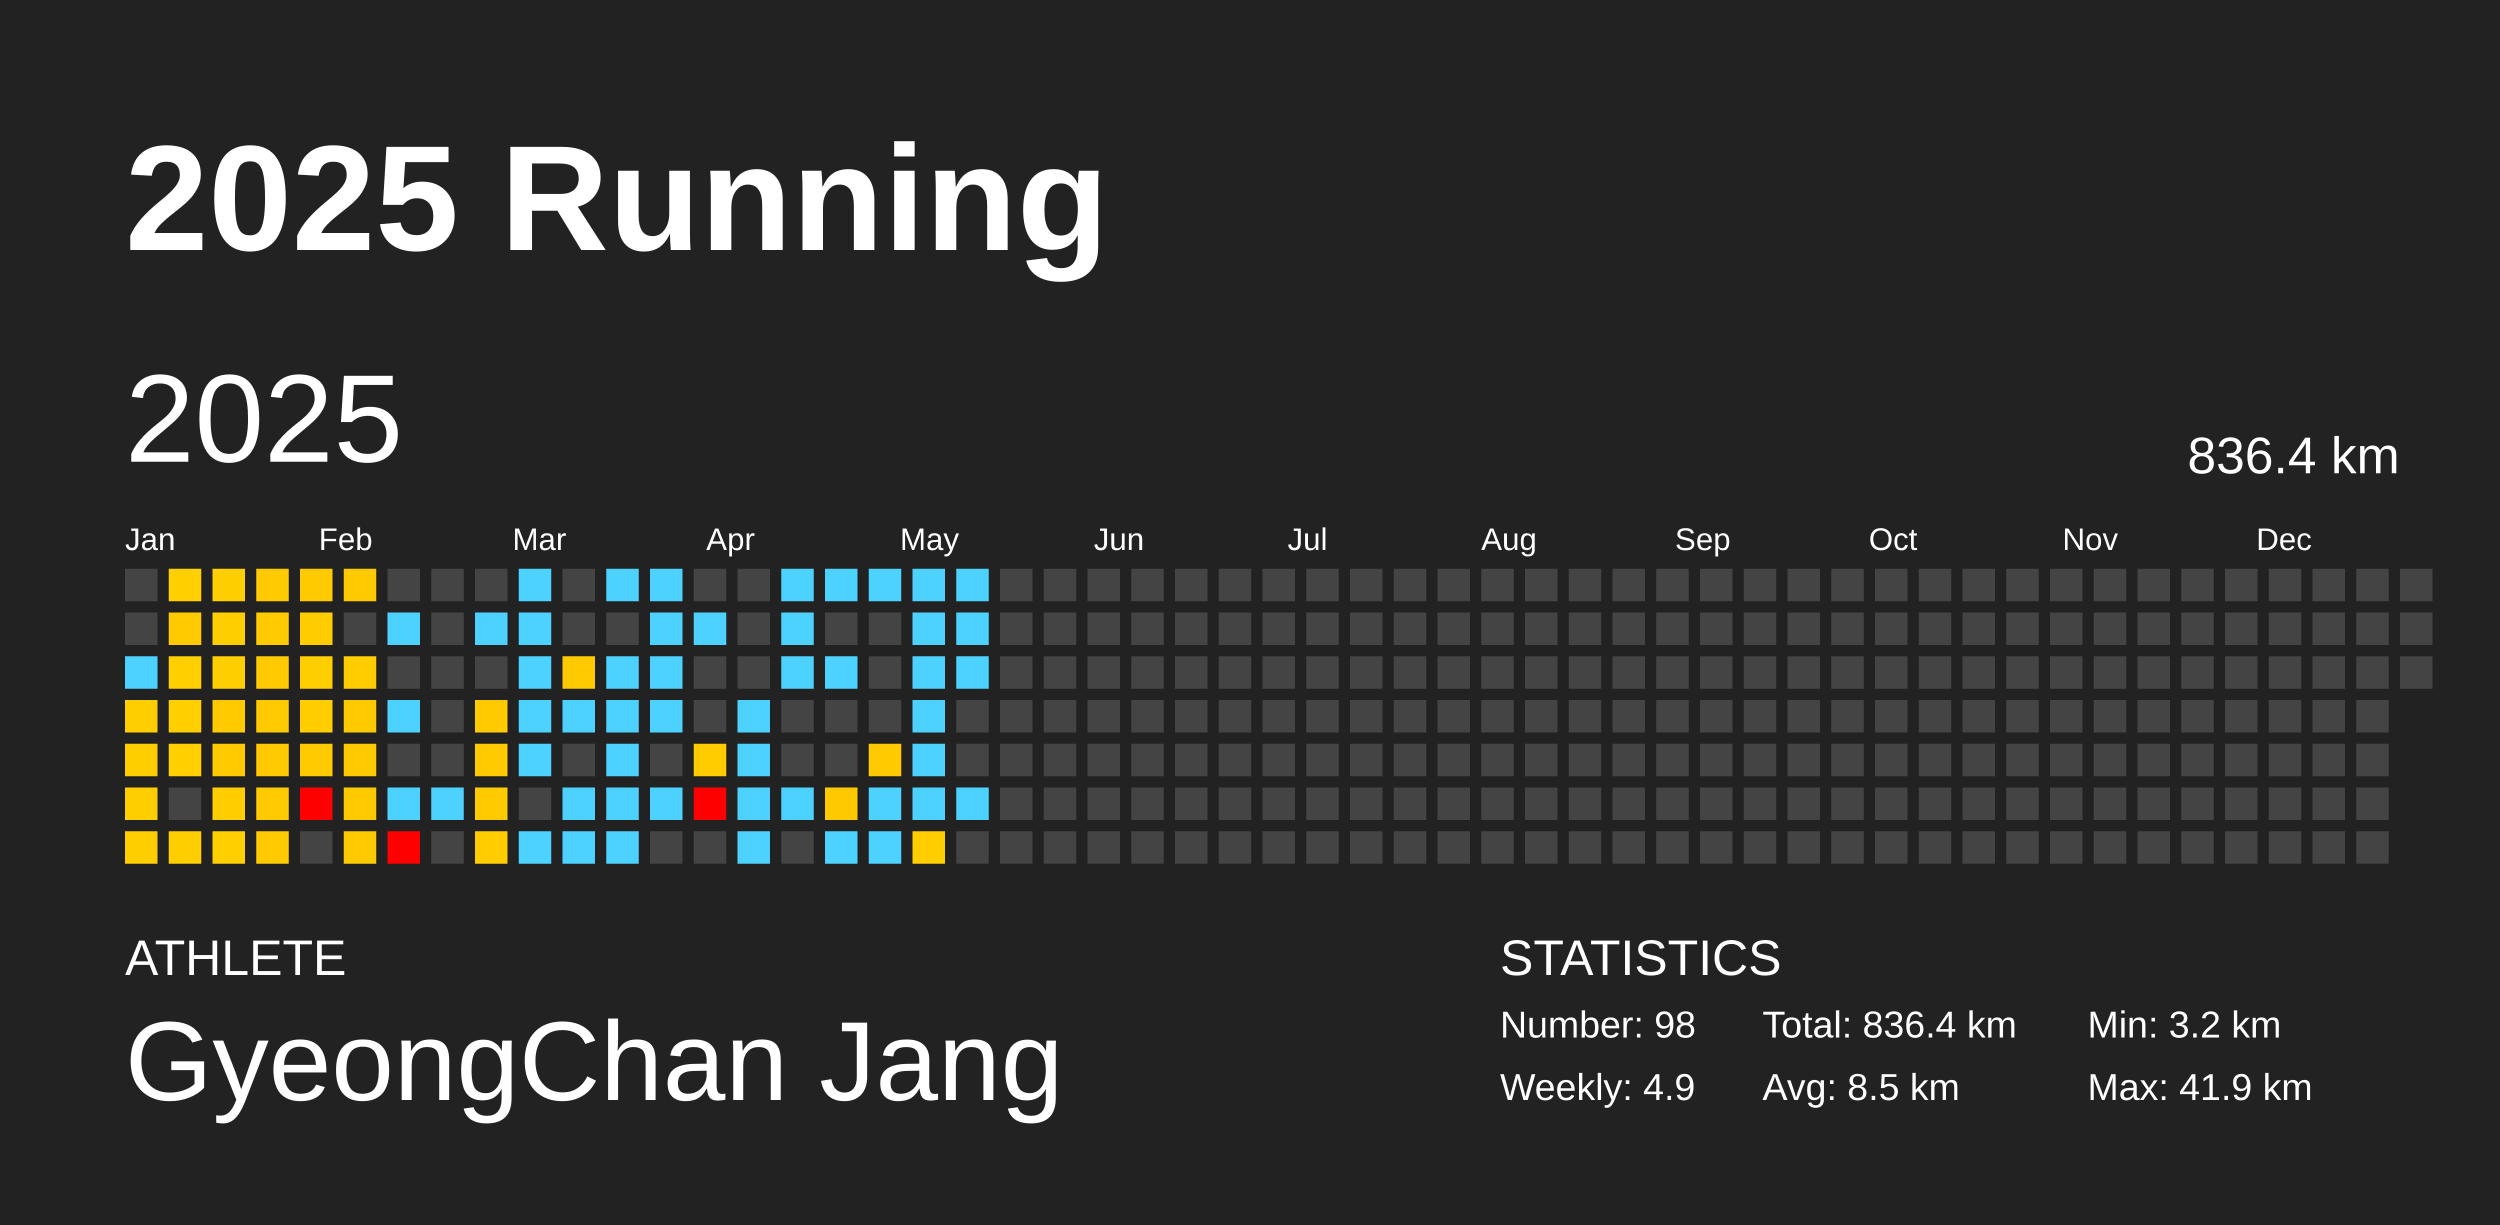
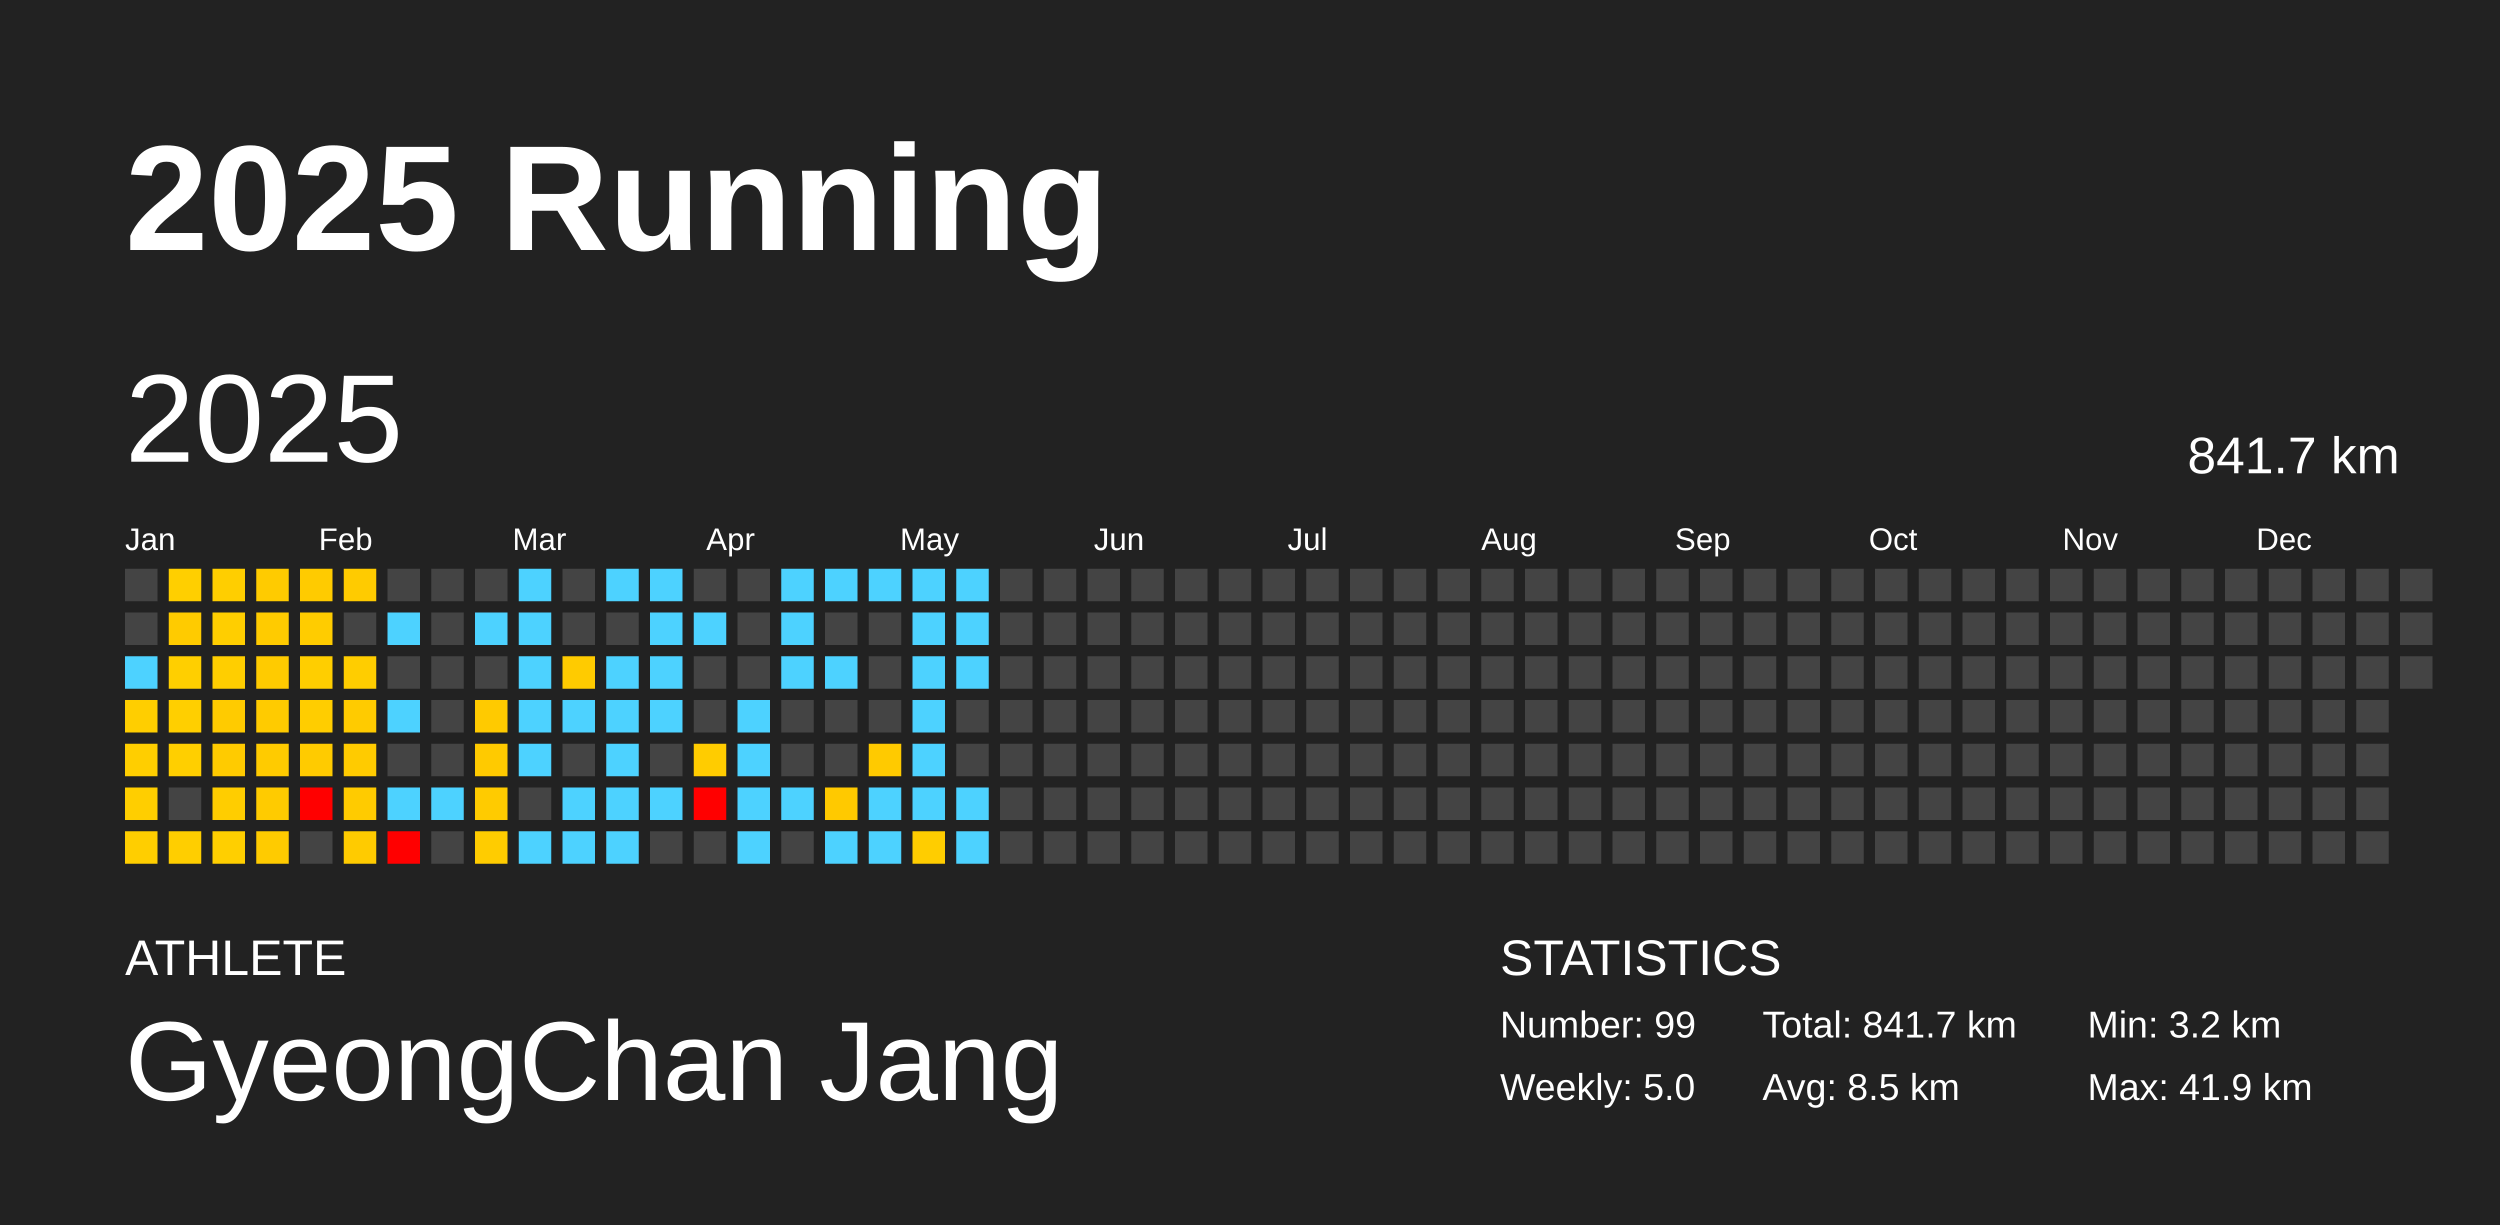
<svg xmlns="http://www.w3.org/2000/svg" baseProfile="full" height="98mm" version="1.1" viewBox="0,0,200,98" width="200mm">
  <defs />
  <rect fill="#222222" height="98" width="200" x="0" y="0" />
  <text fill="#FFFFFF" style="font-size:12px; font-family:Arial; font-weight:bold;" x="10" y="20">2025 Running</text>
  <text fill="#FFFFFF" style="font-size:4px; font-family:Arial" x="10" y="78">ATHLETE</text>
  <text fill="#FFFFFF" style="font-size:9px; font-family:Arial" x="10" y="88">GyeongChan Jang</text>
  <text fill="#FFFFFF" style="font-size:4px; font-family:Arial" x="120" y="78">STATISTICS</text>
-   <text fill="#FFFFFF" style="font-size:3px; font-family:Arial" x="120" y="83">Number: 98</text>
-   <text fill="#FFFFFF" style="font-size:3px; font-family:Arial" x="120" y="88">Weekly: 4.9</text>
-   <text fill="#FFFFFF" style="font-size:3px; font-family:Arial" x="141" y="83">Total: 836.4 km</text>
+   <text fill="#FFFFFF" style="font-size:3px; font-family:Arial" x="120" y="83">Number: 99</text>
+   <text fill="#FFFFFF" style="font-size:3px; font-family:Arial" x="120" y="88">Weekly: 5.0</text>
+   <text fill="#FFFFFF" style="font-size:3px; font-family:Arial" x="141" y="83">Total: 841.7 km</text>
  <text fill="#FFFFFF" style="font-size:3px; font-family:Arial" x="141" y="88">Avg: 8.5 km</text>
  <text fill="#FFFFFF" style="font-size:3px; font-family:Arial" x="167" y="83">Min: 3.2 km</text>
  <text fill="#FFFFFF" style="font-size:3px; font-family:Arial" x="167" y="88">Max: 41.9 km</text>
  <text dominant-baseline="hanging" fill="#FFFFFF" style="font-size:10.0px; font-family:Arial;" x="10" y="30">2025</text>
-   <text dominant-baseline="hanging" fill="#FFFFFF" style="font-size:4.125px; font-family:Arial;" x="175" y="35">836.4 km</text>
+   <text dominant-baseline="hanging" fill="#FFFFFF" style="font-size:4.125px; font-family:Arial;" x="175" y="35">841.7 km</text>
  <text fill="#FFFFFF" style="font-size:2.5px; font-family:Arial" x="10.0" y="44">Jan</text>
  <text fill="#FFFFFF" style="font-size:2.5px; font-family:Arial" x="25.5" y="44">Feb</text>
  <text fill="#FFFFFF" style="font-size:2.5px; font-family:Arial" x="41.0" y="44">Mar</text>
  <text fill="#FFFFFF" style="font-size:2.5px; font-family:Arial" x="56.5" y="44">Apr</text>
  <text fill="#FFFFFF" style="font-size:2.5px; font-family:Arial" x="72.0" y="44">May</text>
  <text fill="#FFFFFF" style="font-size:2.5px; font-family:Arial" x="87.5" y="44">Jun</text>
  <text fill="#FFFFFF" style="font-size:2.5px; font-family:Arial" x="103.0" y="44">Jul</text>
  <text fill="#FFFFFF" style="font-size:2.5px; font-family:Arial" x="118.5" y="44">Aug</text>
  <text fill="#FFFFFF" style="font-size:2.5px; font-family:Arial" x="134.0" y="44">Sep</text>
  <text fill="#FFFFFF" style="font-size:2.5px; font-family:Arial" x="149.5" y="44">Oct</text>
  <text fill="#FFFFFF" style="font-size:2.5px; font-family:Arial" x="165.0" y="44">Nov</text>
  <text fill="#FFFFFF" style="font-size:2.5px; font-family:Arial" x="180.5" y="44">Dec</text>
  <rect fill="#444444" height="2.6" width="2.6" x="10.0" y="45.5" />
  <rect fill="#444444" height="2.6" width="2.6" x="10.0" y="49.0" />
  <rect fill="#4dd2ff" height="2.6" width="2.6" x="10.0" y="52.5" />
  <rect fill="#ffce00" height="2.6" width="2.6" x="10.0" y="56.0" />
  <rect fill="#ffce00" height="2.6" width="2.6" x="10.0" y="59.5" />
  <rect fill="#ffce00" height="2.6" width="2.6" x="10.0" y="63.0" />
  <rect fill="#ffce00" height="2.6" width="2.6" x="10.0" y="66.5" />
  <rect fill="#ffcf00" height="2.6" width="2.6" x="13.5" y="45.5" />
  <rect fill="#ffcb00" height="2.6" width="2.6" x="13.5" y="49.0" />
  <rect fill="#ffcf00" height="2.6" width="2.6" x="13.5" y="52.5" />
  <rect fill="#ffcf00" height="2.6" width="2.6" x="13.5" y="56.0" />
  <rect fill="#ffcf00" height="2.6" width="2.6" x="13.5" y="59.5" />
  <rect fill="#444444" height="2.6" width="2.6" x="13.5" y="63.0" />
  <rect fill="#ffce00" height="2.6" width="2.6" x="13.5" y="66.5" />
  <rect fill="#ffce00" height="2.6" width="2.6" x="17.0" y="45.5" />
  <rect fill="#ffce00" height="2.6" width="2.6" x="17.0" y="49.0" />
  <rect fill="#ffce00" height="2.6" width="2.6" x="17.0" y="52.5" />
  <rect fill="#ffcb00" height="2.6" width="2.6" x="17.0" y="56.0" />
  <rect fill="#ffcb00" height="2.6" width="2.6" x="17.0" y="59.5" />
  <rect fill="#ffcd00" height="2.6" width="2.6" x="17.0" y="63.0" />
  <rect fill="#ffcf00" height="2.6" width="2.6" x="17.0" y="66.5" />
  <rect fill="#ffcb00" height="2.6" width="2.6" x="20.5" y="45.5" />
  <rect fill="#ffcb00" height="2.6" width="2.6" x="20.5" y="49.0" />
  <rect fill="#ffcb00" height="2.6" width="2.6" x="20.5" y="52.5" />
  <rect fill="#ffcb00" height="2.6" width="2.6" x="20.5" y="56.0" />
  <rect fill="#ffcb00" height="2.6" width="2.6" x="20.5" y="59.5" />
  <rect fill="#ffcb00" height="2.6" width="2.6" x="20.5" y="63.0" />
  <rect fill="#ffcb00" height="2.6" width="2.6" x="20.5" y="66.5" />
  <rect fill="#ffcb00" height="2.6" width="2.6" x="24.0" y="45.5" />
  <rect fill="#ffcc00" height="2.6" width="2.6" x="24.0" y="49.0" />
  <rect fill="#ffce00" height="2.6" width="2.6" x="24.0" y="52.5" />
  <rect fill="#ffcd00" height="2.6" width="2.6" x="24.0" y="56.0" />
  <rect fill="#ffcb00" height="2.6" width="2.6" x="24.0" y="59.5" />
  <rect fill="red" height="2.6" width="2.6" x="24.0" y="63.0" />
  <rect fill="#444444" height="2.6" width="2.6" x="24.0" y="66.5" />
  <rect fill="#ffcb00" height="2.6" width="2.6" x="27.5" y="45.5" />
  <rect fill="#444444" height="2.6" width="2.6" x="27.5" y="49.0" />
  <rect fill="#ffcd00" height="2.6" width="2.6" x="27.5" y="52.5" />
  <rect fill="#ffcb00" height="2.6" width="2.6" x="27.5" y="56.0" />
  <rect fill="#ffcb00" height="2.6" width="2.6" x="27.5" y="59.5" />
  <rect fill="#ffcb00" height="2.6" width="2.6" x="27.5" y="63.0" />
  <rect fill="#ffcb00" height="2.6" width="2.6" x="27.5" y="66.5" />
  <rect fill="#444444" height="2.6" width="2.6" x="31.0" y="45.5" />
  <rect fill="#4dd2ff" height="2.6" width="2.6" x="31.0" y="49.0" />
  <rect fill="#444444" height="2.6" width="2.6" x="31.0" y="52.5" />
  <rect fill="#4dd2ff" height="2.6" width="2.6" x="31.0" y="56.0" />
  <rect fill="#444444" height="2.6" width="2.6" x="31.0" y="59.5" />
  <rect fill="#4dd2ff" height="2.6" width="2.6" x="31.0" y="63.0" />
  <rect fill="red" height="2.6" width="2.6" x="31.0" y="66.5" />
  <rect fill="#444444" height="2.6" width="2.6" x="34.5" y="45.5" />
  <rect fill="#444444" height="2.6" width="2.6" x="34.5" y="49.0" />
  <rect fill="#444444" height="2.6" width="2.6" x="34.5" y="52.5" />
  <rect fill="#444444" height="2.6" width="2.6" x="34.5" y="56.0" />
  <rect fill="#444444" height="2.6" width="2.6" x="34.5" y="59.5" />
  <rect fill="#4dd2ff" height="2.6" width="2.6" x="34.5" y="63.0" />
  <rect fill="#444444" height="2.6" width="2.6" x="34.5" y="66.5" />
  <rect fill="#444444" height="2.6" width="2.6" x="38.0" y="45.5" />
  <rect fill="#4dd2ff" height="2.6" width="2.6" x="38.0" y="49.0" />
  <rect fill="#444444" height="2.6" width="2.6" x="38.0" y="52.5" />
  <rect fill="#ffca00" height="2.6" width="2.6" x="38.0" y="56.0" />
  <rect fill="#ffca00" height="2.6" width="2.6" x="38.0" y="59.5" />
  <rect fill="#ffcb00" height="2.6" width="2.6" x="38.0" y="63.0" />
  <rect fill="#ffcc00" height="2.6" width="2.6" x="38.0" y="66.5" />
  <rect fill="#4dd2ff" height="2.6" width="2.6" x="41.5" y="45.5" />
  <rect fill="#4dd2ff" height="2.6" width="2.6" x="41.5" y="49.0" />
  <rect fill="#4dd2ff" height="2.6" width="2.6" x="41.5" y="52.5" />
  <rect fill="#4dd2ff" height="2.6" width="2.6" x="41.5" y="56.0" />
  <rect fill="#4dd2ff" height="2.6" width="2.6" x="41.5" y="59.5" />
  <rect fill="#444444" height="2.6" width="2.6" x="41.5" y="63.0" />
  <rect fill="#4dd2ff" height="2.6" width="2.6" x="41.5" y="66.5" />
  <rect fill="#444444" height="2.6" width="2.6" x="45.0" y="45.5" />
  <rect fill="#444444" height="2.6" width="2.6" x="45.0" y="49.0" />
  <rect fill="#ffcb00" height="2.6" width="2.6" x="45.0" y="52.5" />
  <rect fill="#4dd2ff" height="2.6" width="2.6" x="45.0" y="56.0" />
  <rect fill="#444444" height="2.6" width="2.6" x="45.0" y="59.5" />
  <rect fill="#4dd2ff" height="2.6" width="2.6" x="45.0" y="63.0" />
  <rect fill="#4dd2ff" height="2.6" width="2.6" x="45.0" y="66.5" />
  <rect fill="#4dd2ff" height="2.6" width="2.6" x="48.5" y="45.5" />
  <rect fill="#444444" height="2.6" width="2.6" x="48.5" y="49.0" />
  <rect fill="#4dd2ff" height="2.6" width="2.6" x="48.5" y="52.5" />
  <rect fill="#4dd2ff" height="2.6" width="2.6" x="48.5" y="56.0" />
  <rect fill="#4dd2ff" height="2.6" width="2.6" x="48.5" y="59.5" />
  <rect fill="#4dd2ff" height="2.6" width="2.6" x="48.5" y="63.0" />
  <rect fill="#4dd2ff" height="2.6" width="2.6" x="48.5" y="66.5" />
  <rect fill="#4dd2ff" height="2.6" width="2.6" x="52.0" y="45.5" />
  <rect fill="#4dd2ff" height="2.6" width="2.6" x="52.0" y="49.0" />
  <rect fill="#4dd2ff" height="2.6" width="2.6" x="52.0" y="52.5" />
  <rect fill="#4dd2ff" height="2.6" width="2.6" x="52.0" y="56.0" />
  <rect fill="#444444" height="2.6" width="2.6" x="52.0" y="59.5" />
  <rect fill="#4dd2ff" height="2.6" width="2.6" x="52.0" y="63.0" />
  <rect fill="#444444" height="2.6" width="2.6" x="52.0" y="66.5" />
  <rect fill="#444444" height="2.6" width="2.6" x="55.5" y="45.5" />
  <rect fill="#4dd2ff" height="2.6" width="2.6" x="55.5" y="49.0" />
  <rect fill="#444444" height="2.6" width="2.6" x="55.5" y="52.5" />
  <rect fill="#444444" height="2.6" width="2.6" x="55.5" y="56.0" />
  <rect fill="#ffcc00" height="2.6" width="2.6" x="55.5" y="59.5" />
  <rect fill="red" height="2.6" width="2.6" x="55.5" y="63.0" />
  <rect fill="#444444" height="2.6" width="2.6" x="55.5" y="66.5" />
  <rect fill="#444444" height="2.6" width="2.6" x="59.0" y="45.5" />
  <rect fill="#444444" height="2.6" width="2.6" x="59.0" y="49.0" />
  <rect fill="#444444" height="2.6" width="2.6" x="59.0" y="52.5" />
  <rect fill="#4dd2ff" height="2.6" width="2.6" x="59.0" y="56.0" />
  <rect fill="#4dd2ff" height="2.6" width="2.6" x="59.0" y="59.5" />
  <rect fill="#4dd2ff" height="2.6" width="2.6" x="59.0" y="63.0" />
  <rect fill="#4dd2ff" height="2.6" width="2.6" x="59.0" y="66.5" />
  <rect fill="#4dd2ff" height="2.6" width="2.6" x="62.5" y="45.5" />
  <rect fill="#4dd2ff" height="2.6" width="2.6" x="62.5" y="49.0" />
  <rect fill="#4dd2ff" height="2.6" width="2.6" x="62.5" y="52.5" />
  <rect fill="#444444" height="2.6" width="2.6" x="62.5" y="56.0" />
  <rect fill="#444444" height="2.6" width="2.6" x="62.5" y="59.5" />
  <rect fill="#4dd2ff" height="2.6" width="2.6" x="62.5" y="63.0" />
  <rect fill="#444444" height="2.6" width="2.6" x="62.5" y="66.5" />
  <rect fill="#4dd2ff" height="2.6" width="2.6" x="66.0" y="45.5" />
  <rect fill="#444444" height="2.6" width="2.6" x="66.0" y="49.0" />
  <rect fill="#4dd2ff" height="2.6" width="2.6" x="66.0" y="52.5" />
  <rect fill="#444444" height="2.6" width="2.6" x="66.0" y="56.0" />
  <rect fill="#444444" height="2.6" width="2.6" x="66.0" y="59.5" />
  <rect fill="#ffc900" height="2.6" width="2.6" x="66.0" y="63.0" />
  <rect fill="#4dd2ff" height="2.6" width="2.6" x="66.0" y="66.5" />
  <rect fill="#4dd2ff" height="2.6" width="2.6" x="69.5" y="45.5" />
  <rect fill="#444444" height="2.6" width="2.6" x="69.5" y="49.0" />
  <rect fill="#444444" height="2.6" width="2.6" x="69.5" y="52.5" />
  <rect fill="#444444" height="2.6" width="2.6" x="69.5" y="56.0" />
  <rect fill="#ffca00" height="2.6" width="2.6" x="69.5" y="59.5" />
  <rect fill="#4dd2ff" height="2.6" width="2.6" x="69.5" y="63.0" />
  <rect fill="#4dd2ff" height="2.6" width="2.6" x="69.5" y="66.5" />
  <rect fill="#4dd2ff" height="2.6" width="2.6" x="73.0" y="45.5" />
  <rect fill="#4dd2ff" height="2.6" width="2.6" x="73.0" y="49.0" />
  <rect fill="#4dd2ff" height="2.6" width="2.6" x="73.0" y="52.5" />
  <rect fill="#4dd2ff" height="2.6" width="2.6" x="73.0" y="56.0" />
  <rect fill="#4dd2ff" height="2.6" width="2.6" x="73.0" y="59.5" />
  <rect fill="#4dd2ff" height="2.6" width="2.6" x="73.0" y="63.0" />
  <rect fill="#ffcd00" height="2.6" width="2.6" x="73.0" y="66.5" />
  <rect fill="#4dd2ff" height="2.6" width="2.6" x="76.5" y="45.5" />
  <rect fill="#4dd2ff" height="2.6" width="2.6" x="76.5" y="49.0" />
  <rect fill="#4dd2ff" height="2.6" width="2.6" x="76.5" y="52.5" />
  <rect fill="#444444" height="2.6" width="2.6" x="76.5" y="56.0" />
  <rect fill="#444444" height="2.6" width="2.6" x="76.5" y="59.5" />
  <rect fill="#4dd2ff" height="2.6" width="2.6" x="76.5" y="63.0" />
-   <rect fill="#444444" height="2.6" width="2.6" x="76.5" y="66.5" />
+   <rect fill="#4dd2ff" height="2.6" width="2.6" x="76.5" y="66.5" />
  <rect fill="#444444" height="2.6" width="2.6" x="80.0" y="45.5" />
  <rect fill="#444444" height="2.6" width="2.6" x="80.0" y="49.0" />
  <rect fill="#444444" height="2.6" width="2.6" x="80.0" y="52.5" />
  <rect fill="#444444" height="2.6" width="2.6" x="80.0" y="56.0" />
  <rect fill="#444444" height="2.6" width="2.6" x="80.0" y="59.5" />
  <rect fill="#444444" height="2.6" width="2.6" x="80.0" y="63.0" />
  <rect fill="#444444" height="2.6" width="2.6" x="80.0" y="66.5" />
  <rect fill="#444444" height="2.6" width="2.6" x="83.5" y="45.5" />
  <rect fill="#444444" height="2.6" width="2.6" x="83.5" y="49.0" />
  <rect fill="#444444" height="2.6" width="2.6" x="83.5" y="52.5" />
  <rect fill="#444444" height="2.6" width="2.6" x="83.5" y="56.0" />
  <rect fill="#444444" height="2.6" width="2.6" x="83.5" y="59.5" />
  <rect fill="#444444" height="2.6" width="2.6" x="83.5" y="63.0" />
  <rect fill="#444444" height="2.6" width="2.6" x="83.5" y="66.5" />
  <rect fill="#444444" height="2.6" width="2.6" x="87.0" y="45.5" />
  <rect fill="#444444" height="2.6" width="2.6" x="87.0" y="49.0" />
  <rect fill="#444444" height="2.6" width="2.6" x="87.0" y="52.5" />
  <rect fill="#444444" height="2.6" width="2.6" x="87.0" y="56.0" />
  <rect fill="#444444" height="2.6" width="2.6" x="87.0" y="59.5" />
  <rect fill="#444444" height="2.6" width="2.6" x="87.0" y="63.0" />
  <rect fill="#444444" height="2.6" width="2.6" x="87.0" y="66.5" />
  <rect fill="#444444" height="2.6" width="2.6" x="90.5" y="45.5" />
  <rect fill="#444444" height="2.6" width="2.6" x="90.5" y="49.0" />
  <rect fill="#444444" height="2.6" width="2.6" x="90.5" y="52.5" />
  <rect fill="#444444" height="2.6" width="2.6" x="90.5" y="56.0" />
  <rect fill="#444444" height="2.6" width="2.6" x="90.5" y="59.5" />
  <rect fill="#444444" height="2.6" width="2.6" x="90.5" y="63.0" />
  <rect fill="#444444" height="2.6" width="2.6" x="90.5" y="66.5" />
  <rect fill="#444444" height="2.6" width="2.6" x="94.0" y="45.5" />
  <rect fill="#444444" height="2.6" width="2.6" x="94.0" y="49.0" />
  <rect fill="#444444" height="2.6" width="2.6" x="94.0" y="52.5" />
  <rect fill="#444444" height="2.6" width="2.6" x="94.0" y="56.0" />
  <rect fill="#444444" height="2.6" width="2.6" x="94.0" y="59.5" />
  <rect fill="#444444" height="2.6" width="2.6" x="94.0" y="63.0" />
  <rect fill="#444444" height="2.6" width="2.6" x="94.0" y="66.5" />
  <rect fill="#444444" height="2.6" width="2.6" x="97.5" y="45.5" />
  <rect fill="#444444" height="2.6" width="2.6" x="97.5" y="49.0" />
  <rect fill="#444444" height="2.6" width="2.6" x="97.5" y="52.5" />
  <rect fill="#444444" height="2.6" width="2.6" x="97.5" y="56.0" />
  <rect fill="#444444" height="2.6" width="2.6" x="97.5" y="59.5" />
  <rect fill="#444444" height="2.6" width="2.6" x="97.5" y="63.0" />
  <rect fill="#444444" height="2.6" width="2.6" x="97.5" y="66.5" />
  <rect fill="#444444" height="2.6" width="2.6" x="101.0" y="45.5" />
  <rect fill="#444444" height="2.6" width="2.6" x="101.0" y="49.0" />
  <rect fill="#444444" height="2.6" width="2.6" x="101.0" y="52.5" />
  <rect fill="#444444" height="2.6" width="2.6" x="101.0" y="56.0" />
  <rect fill="#444444" height="2.6" width="2.6" x="101.0" y="59.5" />
  <rect fill="#444444" height="2.6" width="2.6" x="101.0" y="63.0" />
  <rect fill="#444444" height="2.6" width="2.6" x="101.0" y="66.5" />
  <rect fill="#444444" height="2.6" width="2.6" x="104.5" y="45.5" />
  <rect fill="#444444" height="2.6" width="2.6" x="104.5" y="49.0" />
  <rect fill="#444444" height="2.6" width="2.6" x="104.5" y="52.5" />
  <rect fill="#444444" height="2.6" width="2.6" x="104.5" y="56.0" />
  <rect fill="#444444" height="2.6" width="2.6" x="104.5" y="59.5" />
  <rect fill="#444444" height="2.6" width="2.6" x="104.5" y="63.0" />
  <rect fill="#444444" height="2.6" width="2.6" x="104.5" y="66.5" />
  <rect fill="#444444" height="2.6" width="2.6" x="108.0" y="45.5" />
  <rect fill="#444444" height="2.6" width="2.6" x="108.0" y="49.0" />
  <rect fill="#444444" height="2.6" width="2.6" x="108.0" y="52.5" />
  <rect fill="#444444" height="2.6" width="2.6" x="108.0" y="56.0" />
  <rect fill="#444444" height="2.6" width="2.6" x="108.0" y="59.5" />
  <rect fill="#444444" height="2.6" width="2.6" x="108.0" y="63.0" />
  <rect fill="#444444" height="2.6" width="2.6" x="108.0" y="66.5" />
  <rect fill="#444444" height="2.6" width="2.6" x="111.5" y="45.5" />
  <rect fill="#444444" height="2.6" width="2.6" x="111.5" y="49.0" />
  <rect fill="#444444" height="2.6" width="2.6" x="111.5" y="52.5" />
  <rect fill="#444444" height="2.6" width="2.6" x="111.5" y="56.0" />
  <rect fill="#444444" height="2.6" width="2.6" x="111.5" y="59.5" />
  <rect fill="#444444" height="2.6" width="2.6" x="111.5" y="63.0" />
  <rect fill="#444444" height="2.6" width="2.6" x="111.5" y="66.5" />
  <rect fill="#444444" height="2.6" width="2.6" x="115.0" y="45.5" />
  <rect fill="#444444" height="2.6" width="2.6" x="115.0" y="49.0" />
  <rect fill="#444444" height="2.6" width="2.6" x="115.0" y="52.5" />
  <rect fill="#444444" height="2.6" width="2.6" x="115.0" y="56.0" />
  <rect fill="#444444" height="2.6" width="2.6" x="115.0" y="59.5" />
  <rect fill="#444444" height="2.6" width="2.6" x="115.0" y="63.0" />
  <rect fill="#444444" height="2.6" width="2.6" x="115.0" y="66.5" />
  <rect fill="#444444" height="2.6" width="2.6" x="118.5" y="45.5" />
  <rect fill="#444444" height="2.6" width="2.6" x="118.5" y="49.0" />
  <rect fill="#444444" height="2.6" width="2.6" x="118.5" y="52.5" />
  <rect fill="#444444" height="2.6" width="2.6" x="118.5" y="56.0" />
  <rect fill="#444444" height="2.6" width="2.6" x="118.5" y="59.5" />
  <rect fill="#444444" height="2.6" width="2.6" x="118.5" y="63.0" />
  <rect fill="#444444" height="2.6" width="2.6" x="118.5" y="66.5" />
  <rect fill="#444444" height="2.6" width="2.6" x="122.0" y="45.5" />
  <rect fill="#444444" height="2.6" width="2.6" x="122.0" y="49.0" />
  <rect fill="#444444" height="2.6" width="2.6" x="122.0" y="52.5" />
  <rect fill="#444444" height="2.6" width="2.6" x="122.0" y="56.0" />
  <rect fill="#444444" height="2.6" width="2.6" x="122.0" y="59.5" />
  <rect fill="#444444" height="2.6" width="2.6" x="122.0" y="63.0" />
  <rect fill="#444444" height="2.6" width="2.6" x="122.0" y="66.5" />
  <rect fill="#444444" height="2.6" width="2.6" x="125.5" y="45.5" />
  <rect fill="#444444" height="2.6" width="2.6" x="125.5" y="49.0" />
  <rect fill="#444444" height="2.6" width="2.6" x="125.5" y="52.5" />
  <rect fill="#444444" height="2.6" width="2.6" x="125.5" y="56.0" />
  <rect fill="#444444" height="2.6" width="2.6" x="125.5" y="59.5" />
  <rect fill="#444444" height="2.6" width="2.6" x="125.5" y="63.0" />
  <rect fill="#444444" height="2.6" width="2.6" x="125.5" y="66.5" />
  <rect fill="#444444" height="2.6" width="2.6" x="129.0" y="45.5" />
  <rect fill="#444444" height="2.6" width="2.6" x="129.0" y="49.0" />
  <rect fill="#444444" height="2.6" width="2.6" x="129.0" y="52.5" />
  <rect fill="#444444" height="2.6" width="2.6" x="129.0" y="56.0" />
  <rect fill="#444444" height="2.6" width="2.6" x="129.0" y="59.5" />
  <rect fill="#444444" height="2.6" width="2.6" x="129.0" y="63.0" />
  <rect fill="#444444" height="2.6" width="2.6" x="129.0" y="66.5" />
  <rect fill="#444444" height="2.6" width="2.6" x="132.5" y="45.5" />
  <rect fill="#444444" height="2.6" width="2.6" x="132.5" y="49.0" />
  <rect fill="#444444" height="2.6" width="2.6" x="132.5" y="52.5" />
  <rect fill="#444444" height="2.6" width="2.6" x="132.5" y="56.0" />
  <rect fill="#444444" height="2.6" width="2.6" x="132.5" y="59.5" />
  <rect fill="#444444" height="2.6" width="2.6" x="132.5" y="63.0" />
  <rect fill="#444444" height="2.6" width="2.6" x="132.5" y="66.5" />
  <rect fill="#444444" height="2.6" width="2.6" x="136.0" y="45.5" />
  <rect fill="#444444" height="2.6" width="2.6" x="136.0" y="49.0" />
  <rect fill="#444444" height="2.6" width="2.6" x="136.0" y="52.5" />
  <rect fill="#444444" height="2.6" width="2.6" x="136.0" y="56.0" />
  <rect fill="#444444" height="2.6" width="2.6" x="136.0" y="59.5" />
  <rect fill="#444444" height="2.6" width="2.6" x="136.0" y="63.0" />
  <rect fill="#444444" height="2.6" width="2.6" x="136.0" y="66.5" />
  <rect fill="#444444" height="2.6" width="2.6" x="139.5" y="45.5" />
  <rect fill="#444444" height="2.6" width="2.6" x="139.5" y="49.0" />
  <rect fill="#444444" height="2.6" width="2.6" x="139.5" y="52.5" />
  <rect fill="#444444" height="2.6" width="2.6" x="139.5" y="56.0" />
  <rect fill="#444444" height="2.6" width="2.6" x="139.5" y="59.5" />
  <rect fill="#444444" height="2.6" width="2.6" x="139.5" y="63.0" />
  <rect fill="#444444" height="2.6" width="2.6" x="139.5" y="66.5" />
  <rect fill="#444444" height="2.6" width="2.6" x="143.0" y="45.5" />
  <rect fill="#444444" height="2.6" width="2.6" x="143.0" y="49.0" />
  <rect fill="#444444" height="2.6" width="2.6" x="143.0" y="52.5" />
  <rect fill="#444444" height="2.6" width="2.6" x="143.0" y="56.0" />
  <rect fill="#444444" height="2.6" width="2.6" x="143.0" y="59.5" />
  <rect fill="#444444" height="2.6" width="2.6" x="143.0" y="63.0" />
  <rect fill="#444444" height="2.6" width="2.6" x="143.0" y="66.5" />
  <rect fill="#444444" height="2.6" width="2.6" x="146.5" y="45.5" />
  <rect fill="#444444" height="2.6" width="2.6" x="146.5" y="49.0" />
  <rect fill="#444444" height="2.6" width="2.6" x="146.5" y="52.5" />
  <rect fill="#444444" height="2.6" width="2.6" x="146.5" y="56.0" />
  <rect fill="#444444" height="2.6" width="2.6" x="146.5" y="59.5" />
  <rect fill="#444444" height="2.6" width="2.6" x="146.5" y="63.0" />
  <rect fill="#444444" height="2.6" width="2.6" x="146.5" y="66.5" />
  <rect fill="#444444" height="2.6" width="2.6" x="150.0" y="45.5" />
  <rect fill="#444444" height="2.6" width="2.6" x="150.0" y="49.0" />
  <rect fill="#444444" height="2.6" width="2.6" x="150.0" y="52.5" />
  <rect fill="#444444" height="2.6" width="2.6" x="150.0" y="56.0" />
  <rect fill="#444444" height="2.6" width="2.6" x="150.0" y="59.5" />
  <rect fill="#444444" height="2.6" width="2.6" x="150.0" y="63.0" />
  <rect fill="#444444" height="2.6" width="2.6" x="150.0" y="66.5" />
  <rect fill="#444444" height="2.6" width="2.6" x="153.5" y="45.5" />
  <rect fill="#444444" height="2.6" width="2.6" x="153.5" y="49.0" />
  <rect fill="#444444" height="2.6" width="2.6" x="153.5" y="52.5" />
  <rect fill="#444444" height="2.6" width="2.6" x="153.5" y="56.0" />
  <rect fill="#444444" height="2.6" width="2.6" x="153.5" y="59.5" />
  <rect fill="#444444" height="2.6" width="2.6" x="153.5" y="63.0" />
  <rect fill="#444444" height="2.6" width="2.6" x="153.5" y="66.5" />
  <rect fill="#444444" height="2.6" width="2.6" x="157.0" y="45.5" />
  <rect fill="#444444" height="2.6" width="2.6" x="157.0" y="49.0" />
  <rect fill="#444444" height="2.6" width="2.6" x="157.0" y="52.5" />
  <rect fill="#444444" height="2.6" width="2.6" x="157.0" y="56.0" />
  <rect fill="#444444" height="2.6" width="2.6" x="157.0" y="59.5" />
  <rect fill="#444444" height="2.6" width="2.6" x="157.0" y="63.0" />
  <rect fill="#444444" height="2.6" width="2.6" x="157.0" y="66.5" />
  <rect fill="#444444" height="2.6" width="2.6" x="160.5" y="45.5" />
  <rect fill="#444444" height="2.6" width="2.6" x="160.5" y="49.0" />
  <rect fill="#444444" height="2.6" width="2.6" x="160.5" y="52.5" />
  <rect fill="#444444" height="2.6" width="2.6" x="160.5" y="56.0" />
  <rect fill="#444444" height="2.6" width="2.6" x="160.5" y="59.5" />
  <rect fill="#444444" height="2.6" width="2.6" x="160.5" y="63.0" />
  <rect fill="#444444" height="2.6" width="2.6" x="160.5" y="66.5" />
  <rect fill="#444444" height="2.6" width="2.6" x="164.0" y="45.5" />
  <rect fill="#444444" height="2.6" width="2.6" x="164.0" y="49.0" />
  <rect fill="#444444" height="2.6" width="2.6" x="164.0" y="52.5" />
  <rect fill="#444444" height="2.6" width="2.6" x="164.0" y="56.0" />
  <rect fill="#444444" height="2.6" width="2.6" x="164.0" y="59.5" />
  <rect fill="#444444" height="2.6" width="2.6" x="164.0" y="63.0" />
  <rect fill="#444444" height="2.6" width="2.6" x="164.0" y="66.5" />
  <rect fill="#444444" height="2.6" width="2.6" x="167.5" y="45.5" />
  <rect fill="#444444" height="2.6" width="2.6" x="167.5" y="49.0" />
  <rect fill="#444444" height="2.6" width="2.6" x="167.5" y="52.5" />
  <rect fill="#444444" height="2.6" width="2.6" x="167.5" y="56.0" />
  <rect fill="#444444" height="2.6" width="2.6" x="167.5" y="59.5" />
  <rect fill="#444444" height="2.6" width="2.6" x="167.5" y="63.0" />
  <rect fill="#444444" height="2.6" width="2.6" x="167.5" y="66.5" />
  <rect fill="#444444" height="2.6" width="2.6" x="171.0" y="45.5" />
  <rect fill="#444444" height="2.6" width="2.6" x="171.0" y="49.0" />
  <rect fill="#444444" height="2.6" width="2.6" x="171.0" y="52.5" />
  <rect fill="#444444" height="2.6" width="2.6" x="171.0" y="56.0" />
  <rect fill="#444444" height="2.6" width="2.6" x="171.0" y="59.5" />
  <rect fill="#444444" height="2.6" width="2.6" x="171.0" y="63.0" />
  <rect fill="#444444" height="2.6" width="2.6" x="171.0" y="66.5" />
  <rect fill="#444444" height="2.6" width="2.6" x="174.5" y="45.5" />
  <rect fill="#444444" height="2.6" width="2.6" x="174.5" y="49.0" />
  <rect fill="#444444" height="2.6" width="2.6" x="174.5" y="52.5" />
  <rect fill="#444444" height="2.6" width="2.6" x="174.5" y="56.0" />
  <rect fill="#444444" height="2.6" width="2.6" x="174.5" y="59.5" />
  <rect fill="#444444" height="2.6" width="2.6" x="174.5" y="63.0" />
  <rect fill="#444444" height="2.6" width="2.6" x="174.5" y="66.5" />
  <rect fill="#444444" height="2.6" width="2.6" x="178.0" y="45.5" />
  <rect fill="#444444" height="2.6" width="2.6" x="178.0" y="49.0" />
  <rect fill="#444444" height="2.6" width="2.6" x="178.0" y="52.5" />
  <rect fill="#444444" height="2.6" width="2.6" x="178.0" y="56.0" />
  <rect fill="#444444" height="2.6" width="2.6" x="178.0" y="59.5" />
  <rect fill="#444444" height="2.6" width="2.6" x="178.0" y="63.0" />
  <rect fill="#444444" height="2.6" width="2.6" x="178.0" y="66.5" />
  <rect fill="#444444" height="2.6" width="2.6" x="181.5" y="45.5" />
  <rect fill="#444444" height="2.6" width="2.6" x="181.5" y="49.0" />
  <rect fill="#444444" height="2.6" width="2.6" x="181.5" y="52.5" />
  <rect fill="#444444" height="2.6" width="2.6" x="181.5" y="56.0" />
  <rect fill="#444444" height="2.6" width="2.6" x="181.5" y="59.5" />
  <rect fill="#444444" height="2.6" width="2.6" x="181.5" y="63.0" />
  <rect fill="#444444" height="2.6" width="2.6" x="181.5" y="66.5" />
  <rect fill="#444444" height="2.6" width="2.6" x="185.0" y="45.5" />
  <rect fill="#444444" height="2.6" width="2.6" x="185.0" y="49.0" />
  <rect fill="#444444" height="2.6" width="2.6" x="185.0" y="52.5" />
  <rect fill="#444444" height="2.6" width="2.6" x="185.0" y="56.0" />
  <rect fill="#444444" height="2.6" width="2.6" x="185.0" y="59.5" />
  <rect fill="#444444" height="2.6" width="2.6" x="185.0" y="63.0" />
  <rect fill="#444444" height="2.6" width="2.6" x="185.0" y="66.5" />
  <rect fill="#444444" height="2.6" width="2.6" x="188.5" y="45.5" />
  <rect fill="#444444" height="2.6" width="2.6" x="188.5" y="49.0" />
  <rect fill="#444444" height="2.6" width="2.6" x="188.5" y="52.5" />
  <rect fill="#444444" height="2.6" width="2.6" x="188.5" y="56.0" />
  <rect fill="#444444" height="2.6" width="2.6" x="188.5" y="59.5" />
  <rect fill="#444444" height="2.6" width="2.6" x="188.5" y="63.0" />
  <rect fill="#444444" height="2.6" width="2.6" x="188.5" y="66.5" />
  <rect fill="#444444" height="2.6" width="2.6" x="192.0" y="45.5" />
  <rect fill="#444444" height="2.6" width="2.6" x="192.0" y="49.0" />
  <rect fill="#444444" height="2.6" width="2.6" x="192.0" y="52.5" />
</svg>
